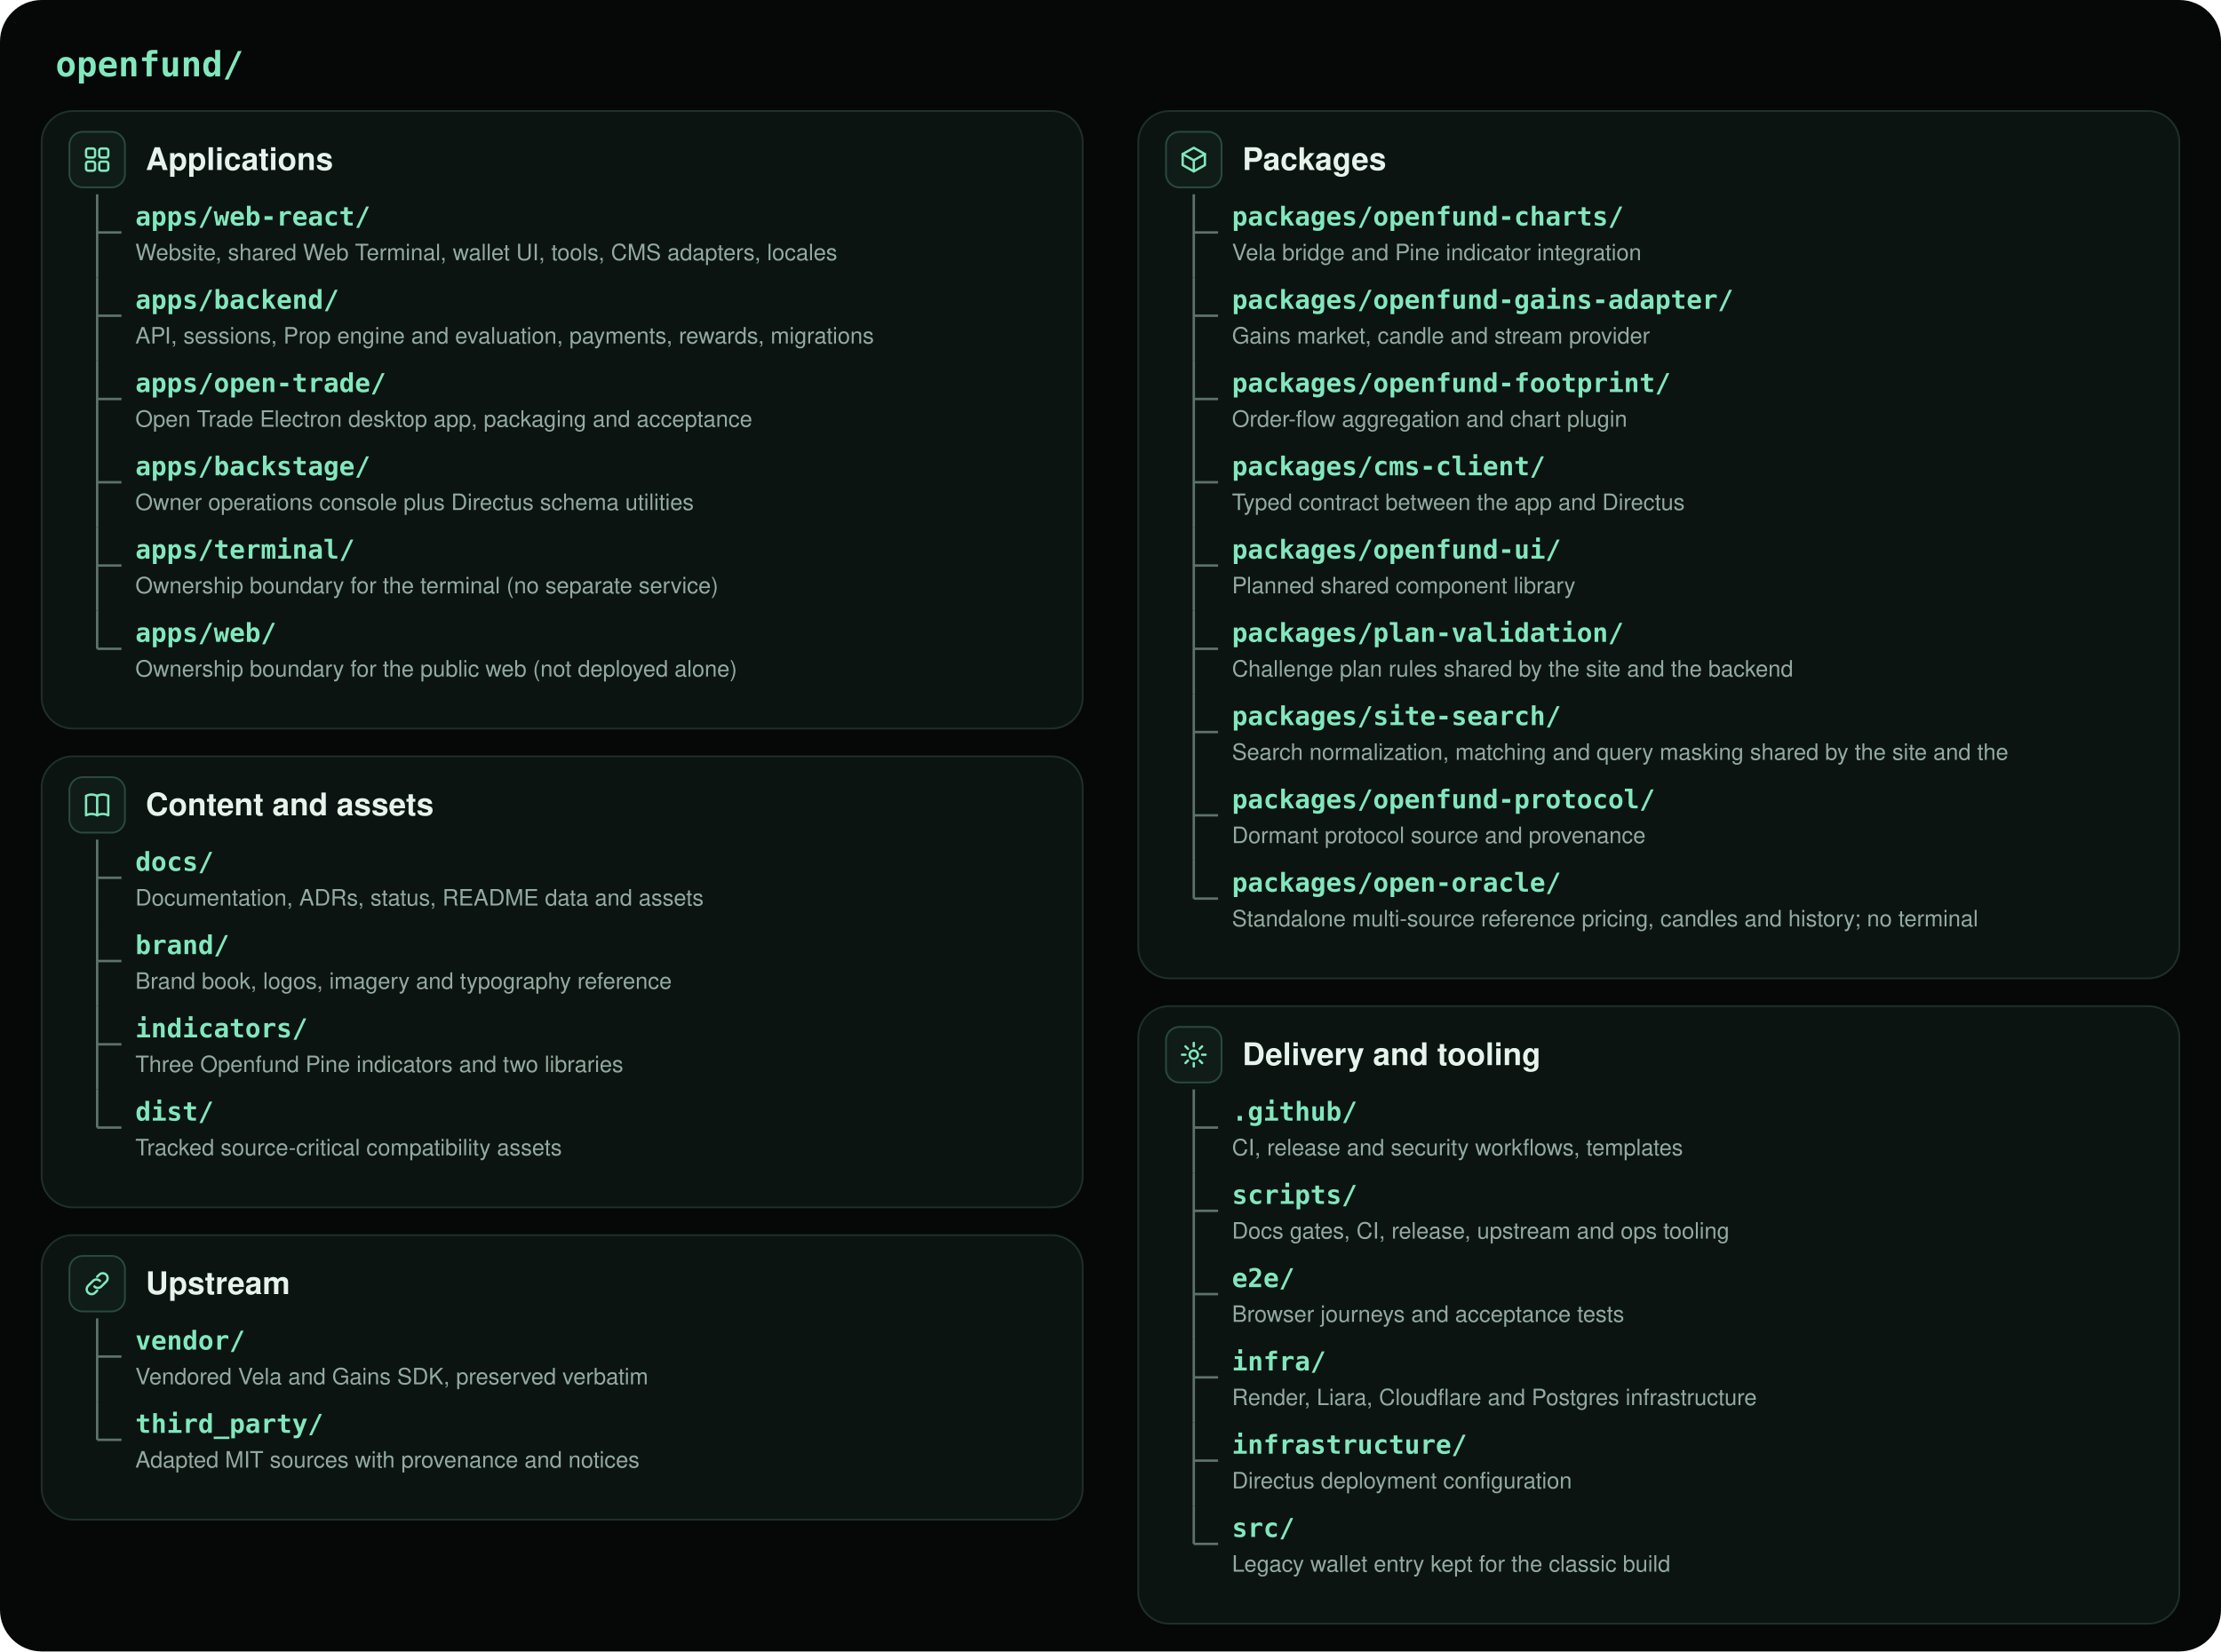
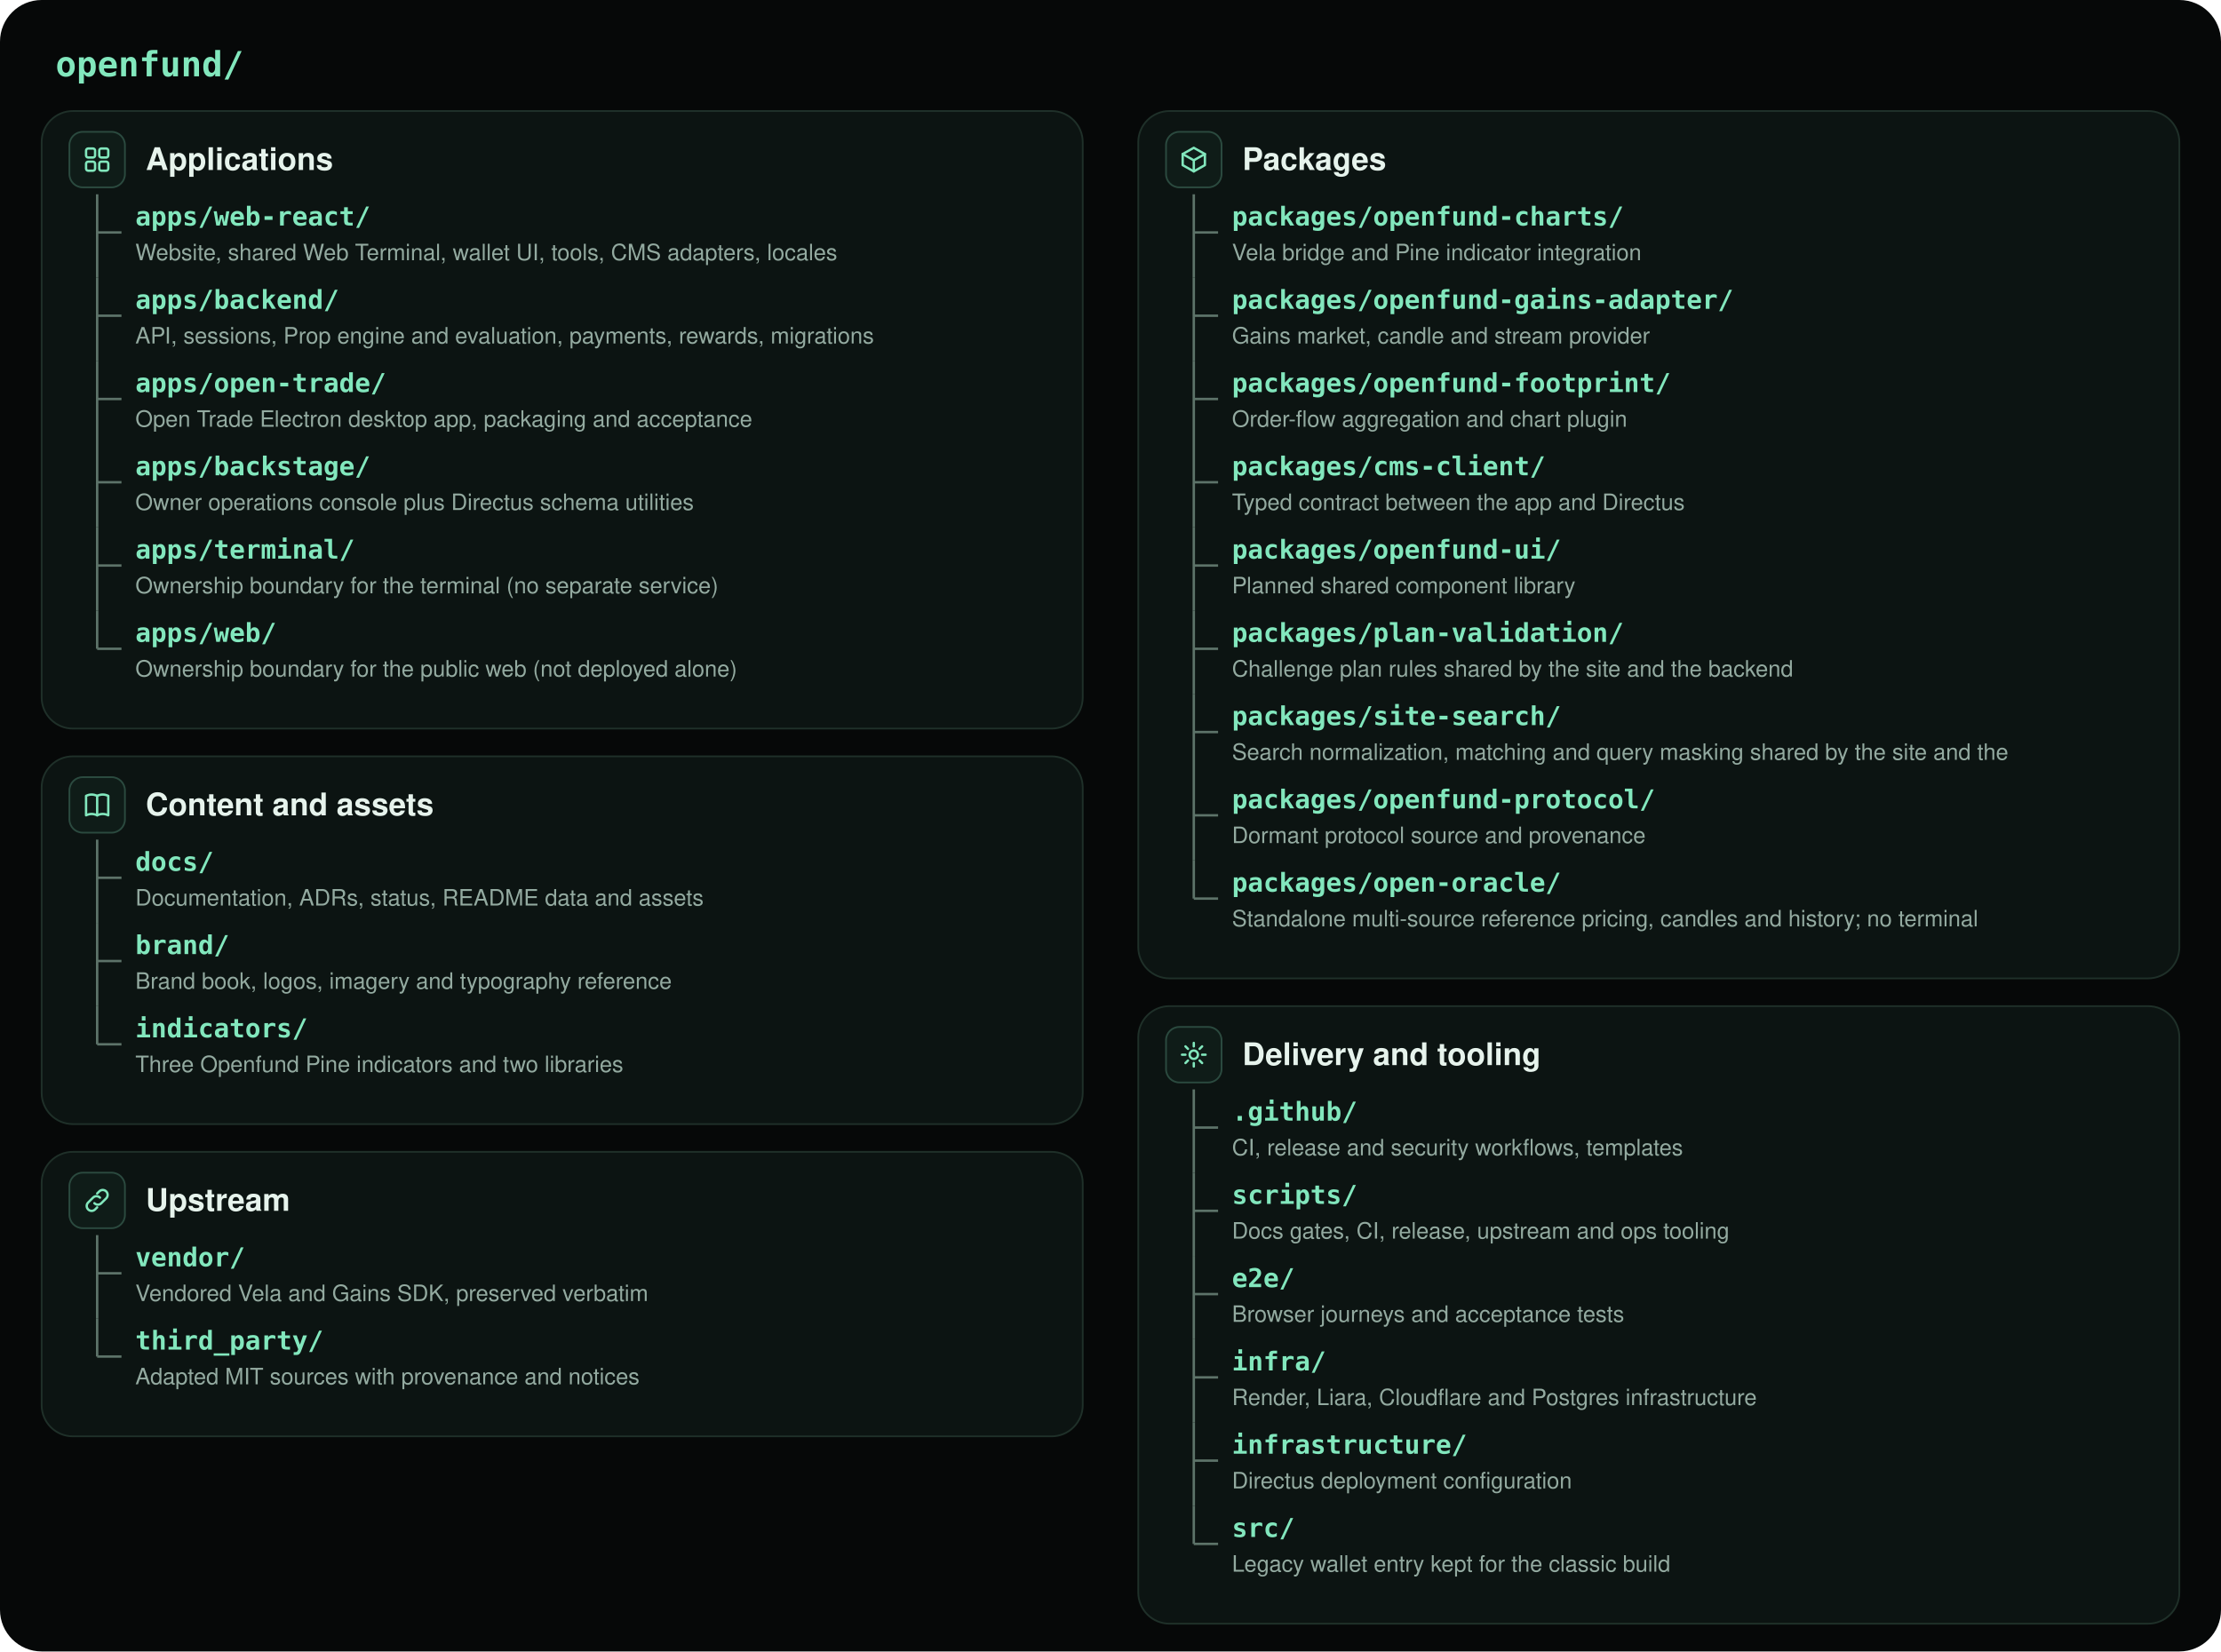
<svg xmlns="http://www.w3.org/2000/svg" width="1280" height="952" viewBox="0 0 1280 952" role="img" aria-labelledby="title">
  <g font-family="Ubuntu,Segoe UI,Helvetica,Arial,sans-serif">
    <rect width="1280" height="952" rx="24" fill="#060808" />
    <text x="32" y="44" font-size="20" fill="#82e7bd" font-weight="700" text-anchor="start" font-family="Ubuntu Mono,SFMono-Regular,Menlo,Consolas,monospace">openfund/</text>
    <rect x="24" y="64" width="600" height="356" rx="18" fill="#0c1412" stroke="#1f3029" />
    <rect x="40" y="76" width="32" height="32" rx="7.68" fill="#0f1c18" stroke="#2b4a3f" />
    <g transform="translate(46.4 82.4) scale(0.8)" fill="none" stroke="#82e7bd" stroke-width="1.7" stroke-linecap="round" stroke-linejoin="round">
      <rect x="4" y="4" width="6.5" height="6.5" rx="1.5" />
      <rect x="13.5" y="4" width="6.5" height="6.5" rx="1.5" />
      <rect x="4" y="13.5" width="6.5" height="6.5" rx="1.5" />
      <rect x="13.5" y="13.5" width="6.5" height="6.5" rx="1.5" />
    </g>
    <text x="84" y="98" font-size="18" fill="#e6f3ec" font-weight="700" text-anchor="start">Applications</text>
    <path d="M56 112v48M56 134h14" fill="none" stroke="#5d7369" stroke-width="1.4" />
    <text x="78" y="130" font-size="15" fill="#82e7bd" font-weight="700" text-anchor="start" font-family="Ubuntu Mono,SFMono-Regular,Menlo,Consolas,monospace">apps/web-react/</text>
    <text x="78" y="150" font-size="13" fill="#93aaa0" font-weight="400" text-anchor="start">Website, shared Web Terminal, wallet UI, tools, CMS adapters, locales</text>
    <path d="M56 160v48M56 182h14" fill="none" stroke="#5d7369" stroke-width="1.4" />
    <text x="78" y="178" font-size="15" fill="#82e7bd" font-weight="700" text-anchor="start" font-family="Ubuntu Mono,SFMono-Regular,Menlo,Consolas,monospace">apps/backend/</text>
    <text x="78" y="198" font-size="13" fill="#93aaa0" font-weight="400" text-anchor="start">API, sessions, Prop engine and evaluation, payments, rewards, migrations</text>
    <path d="M56 208v48M56 230h14" fill="none" stroke="#5d7369" stroke-width="1.4" />
    <text x="78" y="226" font-size="15" fill="#82e7bd" font-weight="700" text-anchor="start" font-family="Ubuntu Mono,SFMono-Regular,Menlo,Consolas,monospace">apps/open-trade/</text>
    <text x="78" y="246" font-size="13" fill="#93aaa0" font-weight="400" text-anchor="start">Open Trade Electron desktop app, packaging and acceptance</text>
    <path d="M56 256v48M56 278h14" fill="none" stroke="#5d7369" stroke-width="1.4" />
    <text x="78" y="274" font-size="15" fill="#82e7bd" font-weight="700" text-anchor="start" font-family="Ubuntu Mono,SFMono-Regular,Menlo,Consolas,monospace">apps/backstage/</text>
    <text x="78" y="294" font-size="13" fill="#93aaa0" font-weight="400" text-anchor="start">Owner operations console plus Directus schema utilities</text>
    <path d="M56 304v48M56 326h14" fill="none" stroke="#5d7369" stroke-width="1.4" />
    <text x="78" y="322" font-size="15" fill="#82e7bd" font-weight="700" text-anchor="start" font-family="Ubuntu Mono,SFMono-Regular,Menlo,Consolas,monospace">apps/terminal/</text>
    <text x="78" y="342" font-size="13" fill="#93aaa0" font-weight="400" text-anchor="start">Ownership boundary for the terminal (no separate service)</text>
    <path d="M56 352v22M56 374h14" fill="none" stroke="#5d7369" stroke-width="1.4" />
    <text x="78" y="370" font-size="15" fill="#82e7bd" font-weight="700" text-anchor="start" font-family="Ubuntu Mono,SFMono-Regular,Menlo,Consolas,monospace">apps/web/</text>
    <text x="78" y="390" font-size="13" fill="#93aaa0" font-weight="400" text-anchor="start">Ownership boundary for the public web (not deployed alone)</text>
-     <rect x="24" y="436" width="600" height="260" rx="18" fill="#0c1412" stroke="#1f3029" />
+     <rect x="24" y="436" width="600" height="212" rx="18" fill="#0c1412" stroke="#1f3029" />
    <rect x="40" y="448" width="32" height="32" rx="7.68" fill="#0f1c18" stroke="#2b4a3f" />
    <g transform="translate(46.4 454.4) scale(0.8)" fill="none" stroke="#82e7bd" stroke-width="1.7" stroke-linecap="round" stroke-linejoin="round">
      <path d="M4 5.5c2.7-1.3 5.3-1.3 8 0v14c-2.7-1.3-5.3-1.3-8 0Z" />
      <path d="M12 5.5c2.7-1.3 5.3-1.3 8 0v14c-2.7-1.3-5.3-1.3-8 0" />
    </g>
    <text x="84" y="470" font-size="18" fill="#e6f3ec" font-weight="700" text-anchor="start">Content and assets</text>
    <path d="M56 484v48M56 506h14" fill="none" stroke="#5d7369" stroke-width="1.4" />
    <text x="78" y="502" font-size="15" fill="#82e7bd" font-weight="700" text-anchor="start" font-family="Ubuntu Mono,SFMono-Regular,Menlo,Consolas,monospace">docs/</text>
    <text x="78" y="522" font-size="13" fill="#93aaa0" font-weight="400" text-anchor="start">Documentation, ADRs, status, README data and assets</text>
    <path d="M56 532v48M56 554h14" fill="none" stroke="#5d7369" stroke-width="1.4" />
    <text x="78" y="550" font-size="15" fill="#82e7bd" font-weight="700" text-anchor="start" font-family="Ubuntu Mono,SFMono-Regular,Menlo,Consolas,monospace">brand/</text>
    <text x="78" y="570" font-size="13" fill="#93aaa0" font-weight="400" text-anchor="start">Brand book, logos, imagery and typography reference</text>
-     <path d="M56 580v48M56 602h14" fill="none" stroke="#5d7369" stroke-width="1.4" />
+     <path d="M56 580v22M56 602h14" fill="none" stroke="#5d7369" stroke-width="1.4" />
    <text x="78" y="598" font-size="15" fill="#82e7bd" font-weight="700" text-anchor="start" font-family="Ubuntu Mono,SFMono-Regular,Menlo,Consolas,monospace">indicators/</text>
    <text x="78" y="618" font-size="13" fill="#93aaa0" font-weight="400" text-anchor="start">Three Openfund Pine indicators and two libraries</text>
-     <path d="M56 628v22M56 650h14" fill="none" stroke="#5d7369" stroke-width="1.4" />
-     <text x="78" y="646" font-size="15" fill="#82e7bd" font-weight="700" text-anchor="start" font-family="Ubuntu Mono,SFMono-Regular,Menlo,Consolas,monospace">dist/</text>
-     <text x="78" y="666" font-size="13" fill="#93aaa0" font-weight="400" text-anchor="start">Tracked source-critical compatibility assets</text>
-     <rect x="24" y="712" width="600" height="164" rx="18" fill="#0c1412" stroke="#1f3029" />
-     <rect x="40" y="724" width="32" height="32" rx="7.68" fill="#0f1c18" stroke="#2b4a3f" />
-     <g transform="translate(46.4 730.4) scale(0.8)" fill="none" stroke="#82e7bd" stroke-width="1.7" stroke-linecap="round" stroke-linejoin="round">
+     <rect x="24" y="664" width="600" height="164" rx="18" fill="#0c1412" stroke="#1f3029" />
+     <rect x="40" y="676" width="32" height="32" rx="7.68" fill="#0f1c18" stroke="#2b4a3f" />
+     <g transform="translate(46.4 682.4) scale(0.8)" fill="none" stroke="#82e7bd" stroke-width="1.7" stroke-linecap="round" stroke-linejoin="round">
      <path d="M10 14a3.5 3.5 0 0 0 5 0l3.5-3.5a3.5 3.5 0 0 0-5-5L12 7" />
      <path d="M14 10a3.5 3.5 0 0 0-5 0L5.5 13.5a3.5 3.5 0 0 0 5 5L12 17" />
    </g>
-     <text x="84" y="746" font-size="18" fill="#e6f3ec" font-weight="700" text-anchor="start">Upstream</text>
-     <path d="M56 760v48M56 782h14" fill="none" stroke="#5d7369" stroke-width="1.4" />
-     <text x="78" y="778" font-size="15" fill="#82e7bd" font-weight="700" text-anchor="start" font-family="Ubuntu Mono,SFMono-Regular,Menlo,Consolas,monospace">vendor/</text>
-     <text x="78" y="798" font-size="13" fill="#93aaa0" font-weight="400" text-anchor="start">Vendored Vela and Gains SDK, preserved verbatim</text>
-     <path d="M56 808v22M56 830h14" fill="none" stroke="#5d7369" stroke-width="1.4" />
-     <text x="78" y="826" font-size="15" fill="#82e7bd" font-weight="700" text-anchor="start" font-family="Ubuntu Mono,SFMono-Regular,Menlo,Consolas,monospace">third_party/</text>
-     <text x="78" y="846" font-size="13" fill="#93aaa0" font-weight="400" text-anchor="start">Adapted MIT sources with provenance and notices</text>
+     <text x="84" y="698" font-size="18" fill="#e6f3ec" font-weight="700" text-anchor="start">Upstream</text>
+     <path d="M56 712v48M56 734h14" fill="none" stroke="#5d7369" stroke-width="1.4" />
+     <text x="78" y="730" font-size="15" fill="#82e7bd" font-weight="700" text-anchor="start" font-family="Ubuntu Mono,SFMono-Regular,Menlo,Consolas,monospace">vendor/</text>
+     <text x="78" y="750" font-size="13" fill="#93aaa0" font-weight="400" text-anchor="start">Vendored Vela and Gains SDK, preserved verbatim</text>
+     <path d="M56 760v22M56 782h14" fill="none" stroke="#5d7369" stroke-width="1.4" />
+     <text x="78" y="778" font-size="15" fill="#82e7bd" font-weight="700" text-anchor="start" font-family="Ubuntu Mono,SFMono-Regular,Menlo,Consolas,monospace">third_party/</text>
+     <text x="78" y="798" font-size="13" fill="#93aaa0" font-weight="400" text-anchor="start">Adapted MIT sources with provenance and notices</text>
    <rect x="656" y="64" width="600" height="500" rx="18" fill="#0c1412" stroke="#1f3029" />
    <rect x="672" y="76" width="32" height="32" rx="7.68" fill="#0f1c18" stroke="#2b4a3f" />
    <g transform="translate(678.4 82.4) scale(0.8)" fill="none" stroke="#82e7bd" stroke-width="1.7" stroke-linecap="round" stroke-linejoin="round">
      <path d="m12 3.5 8 4.5v8L12 20.5 4 16V8Z" />
      <path d="m4 8 8 4.5L20 8M12 12.5v8" />
    </g>
    <text x="716" y="98" font-size="18" fill="#e6f3ec" font-weight="700" text-anchor="start">Packages</text>
    <path d="M688 112v48M688 134h14" fill="none" stroke="#5d7369" stroke-width="1.4" />
    <text x="710" y="130" font-size="15" fill="#82e7bd" font-weight="700" text-anchor="start" font-family="Ubuntu Mono,SFMono-Regular,Menlo,Consolas,monospace">packages/openfund-charts/</text>
    <text x="710" y="150" font-size="13" fill="#93aaa0" font-weight="400" text-anchor="start">Vela bridge and Pine indicator integration</text>
    <path d="M688 160v48M688 182h14" fill="none" stroke="#5d7369" stroke-width="1.4" />
    <text x="710" y="178" font-size="15" fill="#82e7bd" font-weight="700" text-anchor="start" font-family="Ubuntu Mono,SFMono-Regular,Menlo,Consolas,monospace">packages/openfund-gains-adapter/</text>
    <text x="710" y="198" font-size="13" fill="#93aaa0" font-weight="400" text-anchor="start">Gains market, candle and stream provider</text>
    <path d="M688 208v48M688 230h14" fill="none" stroke="#5d7369" stroke-width="1.4" />
    <text x="710" y="226" font-size="15" fill="#82e7bd" font-weight="700" text-anchor="start" font-family="Ubuntu Mono,SFMono-Regular,Menlo,Consolas,monospace">packages/openfund-footprint/</text>
    <text x="710" y="246" font-size="13" fill="#93aaa0" font-weight="400" text-anchor="start">Order-flow aggregation and chart plugin</text>
    <path d="M688 256v48M688 278h14" fill="none" stroke="#5d7369" stroke-width="1.4" />
    <text x="710" y="274" font-size="15" fill="#82e7bd" font-weight="700" text-anchor="start" font-family="Ubuntu Mono,SFMono-Regular,Menlo,Consolas,monospace">packages/cms-client/</text>
    <text x="710" y="294" font-size="13" fill="#93aaa0" font-weight="400" text-anchor="start">Typed contract between the app and Directus</text>
    <path d="M688 304v48M688 326h14" fill="none" stroke="#5d7369" stroke-width="1.4" />
    <text x="710" y="322" font-size="15" fill="#82e7bd" font-weight="700" text-anchor="start" font-family="Ubuntu Mono,SFMono-Regular,Menlo,Consolas,monospace">packages/openfund-ui/</text>
    <text x="710" y="342" font-size="13" fill="#93aaa0" font-weight="400" text-anchor="start">Planned shared component library</text>
    <path d="M688 352v48M688 374h14" fill="none" stroke="#5d7369" stroke-width="1.4" />
    <text x="710" y="370" font-size="15" fill="#82e7bd" font-weight="700" text-anchor="start" font-family="Ubuntu Mono,SFMono-Regular,Menlo,Consolas,monospace">packages/plan-validation/</text>
    <text x="710" y="390" font-size="13" fill="#93aaa0" font-weight="400" text-anchor="start">Challenge plan rules shared by the site and the backend</text>
    <path d="M688 400v48M688 422h14" fill="none" stroke="#5d7369" stroke-width="1.4" />
    <text x="710" y="418" font-size="15" fill="#82e7bd" font-weight="700" text-anchor="start" font-family="Ubuntu Mono,SFMono-Regular,Menlo,Consolas,monospace">packages/site-search/</text>
    <text x="710" y="438" font-size="13" fill="#93aaa0" font-weight="400" text-anchor="start">Search normalization, matching and query masking shared by the site and the</text>
    <path d="M688 448v48M688 470h14" fill="none" stroke="#5d7369" stroke-width="1.4" />
    <text x="710" y="466" font-size="15" fill="#82e7bd" font-weight="700" text-anchor="start" font-family="Ubuntu Mono,SFMono-Regular,Menlo,Consolas,monospace">packages/openfund-protocol/</text>
    <text x="710" y="486" font-size="13" fill="#93aaa0" font-weight="400" text-anchor="start">Dormant protocol source and provenance</text>
    <path d="M688 496v22M688 518h14" fill="none" stroke="#5d7369" stroke-width="1.4" />
    <text x="710" y="514" font-size="15" fill="#82e7bd" font-weight="700" text-anchor="start" font-family="Ubuntu Mono,SFMono-Regular,Menlo,Consolas,monospace">packages/open-oracle/</text>
    <text x="710" y="534" font-size="13" fill="#93aaa0" font-weight="400" text-anchor="start">Standalone multi-source reference pricing, candles and history; no terminal</text>
    <rect x="656" y="580" width="600" height="356" rx="18" fill="#0c1412" stroke="#1f3029" />
    <rect x="672" y="592" width="32" height="32" rx="7.68" fill="#0f1c18" stroke="#2b4a3f" />
    <g transform="translate(678.4 598.4) scale(0.8)" fill="none" stroke="#82e7bd" stroke-width="1.7" stroke-linecap="round" stroke-linejoin="round">
      <circle cx="12" cy="12" r="3" />
      <path d="M12 3.5v2.5M12 18v2.5M3.5 12H6M18 12h2.5M6 6l1.8 1.8M16.2 16.2 18 18M6 18l1.8-1.8M16.2 7.8 18 6" />
    </g>
    <text x="716" y="614" font-size="18" fill="#e6f3ec" font-weight="700" text-anchor="start">Delivery and tooling</text>
    <path d="M688 628v48M688 650h14" fill="none" stroke="#5d7369" stroke-width="1.4" />
    <text x="710" y="646" font-size="15" fill="#82e7bd" font-weight="700" text-anchor="start" font-family="Ubuntu Mono,SFMono-Regular,Menlo,Consolas,monospace">.github/</text>
    <text x="710" y="666" font-size="13" fill="#93aaa0" font-weight="400" text-anchor="start">CI, release and security workflows, templates</text>
    <path d="M688 676v48M688 698h14" fill="none" stroke="#5d7369" stroke-width="1.4" />
    <text x="710" y="694" font-size="15" fill="#82e7bd" font-weight="700" text-anchor="start" font-family="Ubuntu Mono,SFMono-Regular,Menlo,Consolas,monospace">scripts/</text>
    <text x="710" y="714" font-size="13" fill="#93aaa0" font-weight="400" text-anchor="start">Docs gates, CI, release, upstream and ops tooling</text>
    <path d="M688 724v48M688 746h14" fill="none" stroke="#5d7369" stroke-width="1.4" />
    <text x="710" y="742" font-size="15" fill="#82e7bd" font-weight="700" text-anchor="start" font-family="Ubuntu Mono,SFMono-Regular,Menlo,Consolas,monospace">e2e/</text>
    <text x="710" y="762" font-size="13" fill="#93aaa0" font-weight="400" text-anchor="start">Browser journeys and acceptance tests</text>
    <path d="M688 772v48M688 794h14" fill="none" stroke="#5d7369" stroke-width="1.4" />
    <text x="710" y="790" font-size="15" fill="#82e7bd" font-weight="700" text-anchor="start" font-family="Ubuntu Mono,SFMono-Regular,Menlo,Consolas,monospace">infra/</text>
    <text x="710" y="810" font-size="13" fill="#93aaa0" font-weight="400" text-anchor="start">Render, Liara, Cloudflare and Postgres infrastructure</text>
    <path d="M688 820v48M688 842h14" fill="none" stroke="#5d7369" stroke-width="1.4" />
    <text x="710" y="838" font-size="15" fill="#82e7bd" font-weight="700" text-anchor="start" font-family="Ubuntu Mono,SFMono-Regular,Menlo,Consolas,monospace">infrastructure/</text>
    <text x="710" y="858" font-size="13" fill="#93aaa0" font-weight="400" text-anchor="start">Directus deployment configuration</text>
    <path d="M688 868v22M688 890h14" fill="none" stroke="#5d7369" stroke-width="1.4" />
    <text x="710" y="886" font-size="15" fill="#82e7bd" font-weight="700" text-anchor="start" font-family="Ubuntu Mono,SFMono-Regular,Menlo,Consolas,monospace">src/</text>
    <text x="710" y="906" font-size="13" fill="#93aaa0" font-weight="400" text-anchor="start">Legacy wallet entry kept for the classic build</text>
  </g>
</svg>
